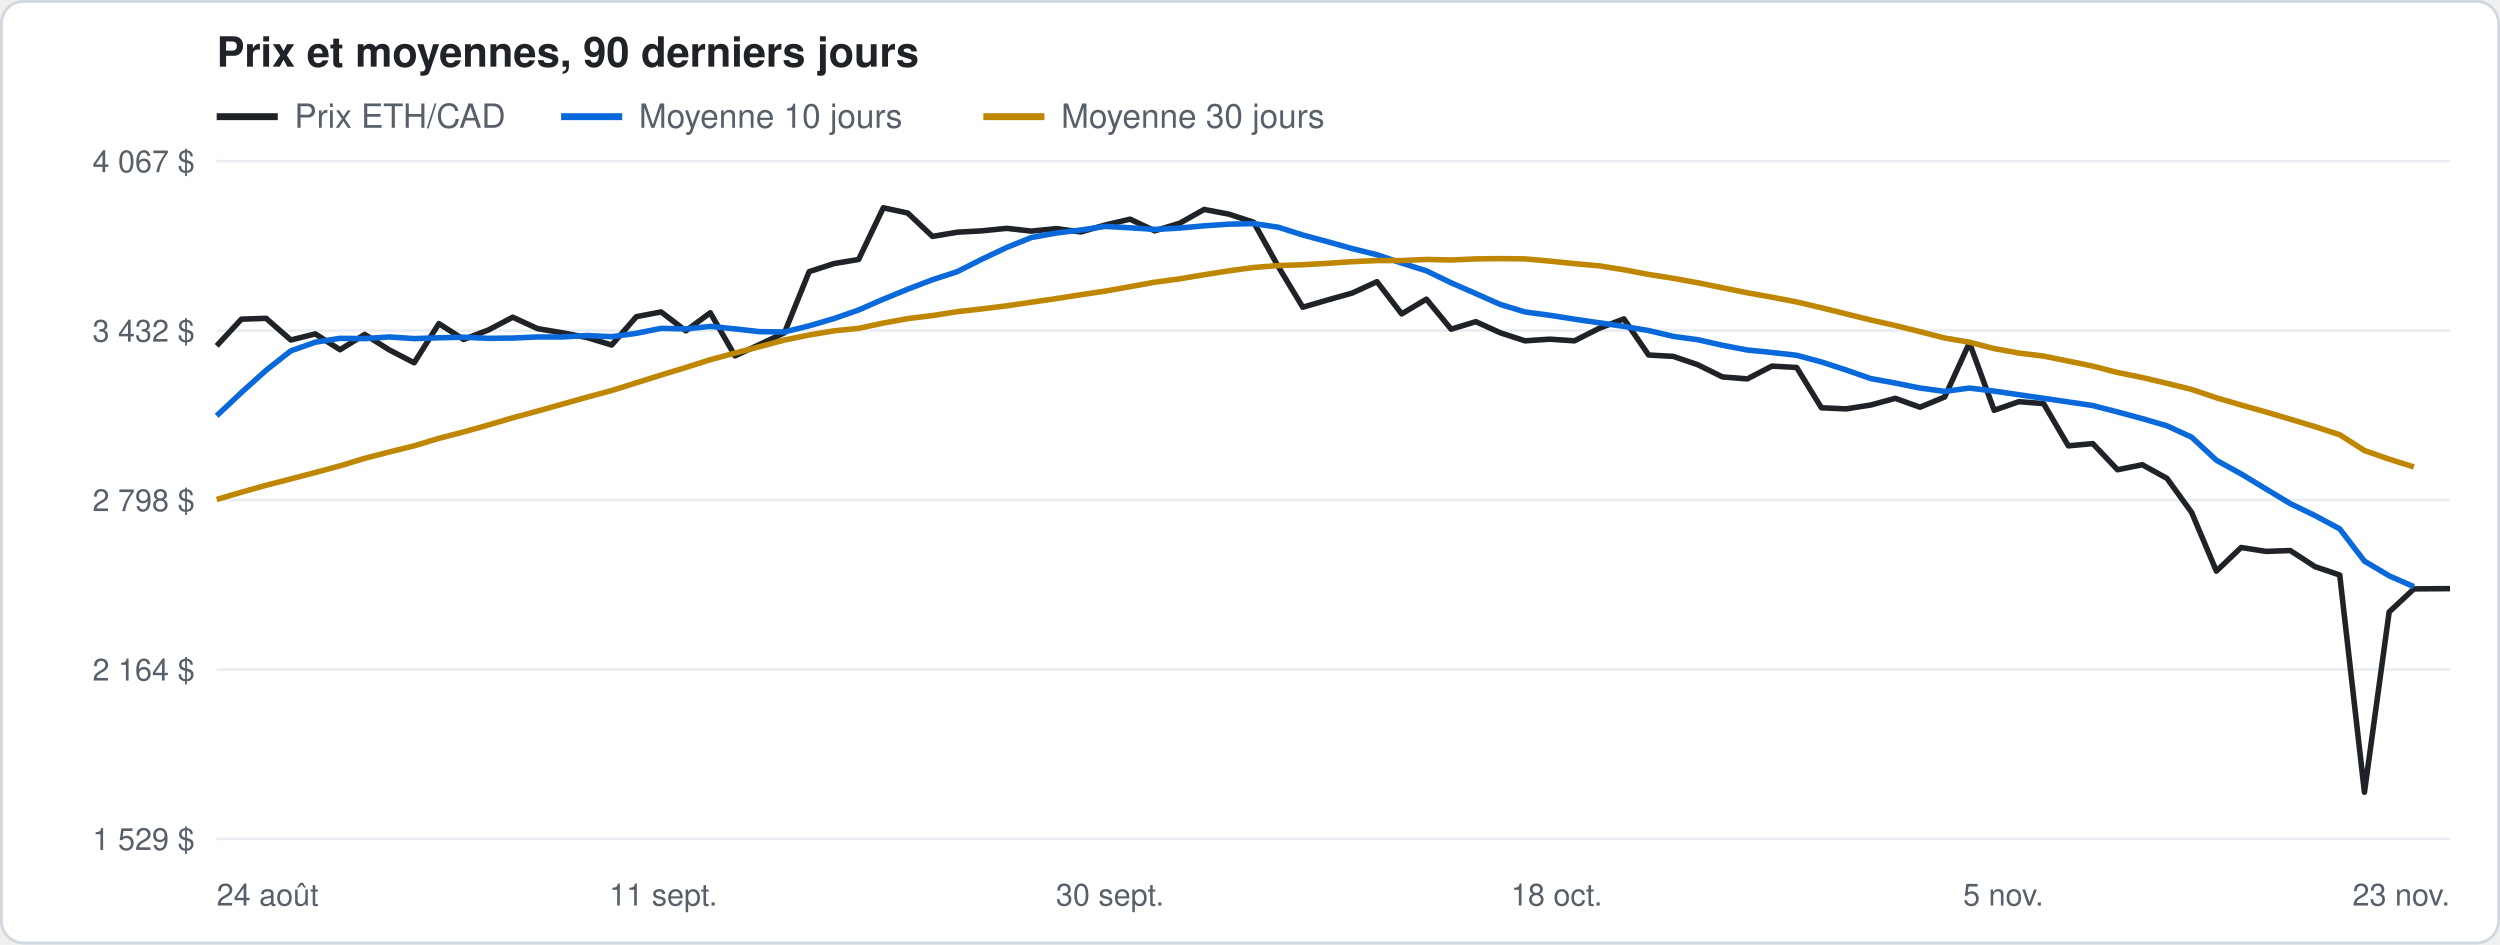
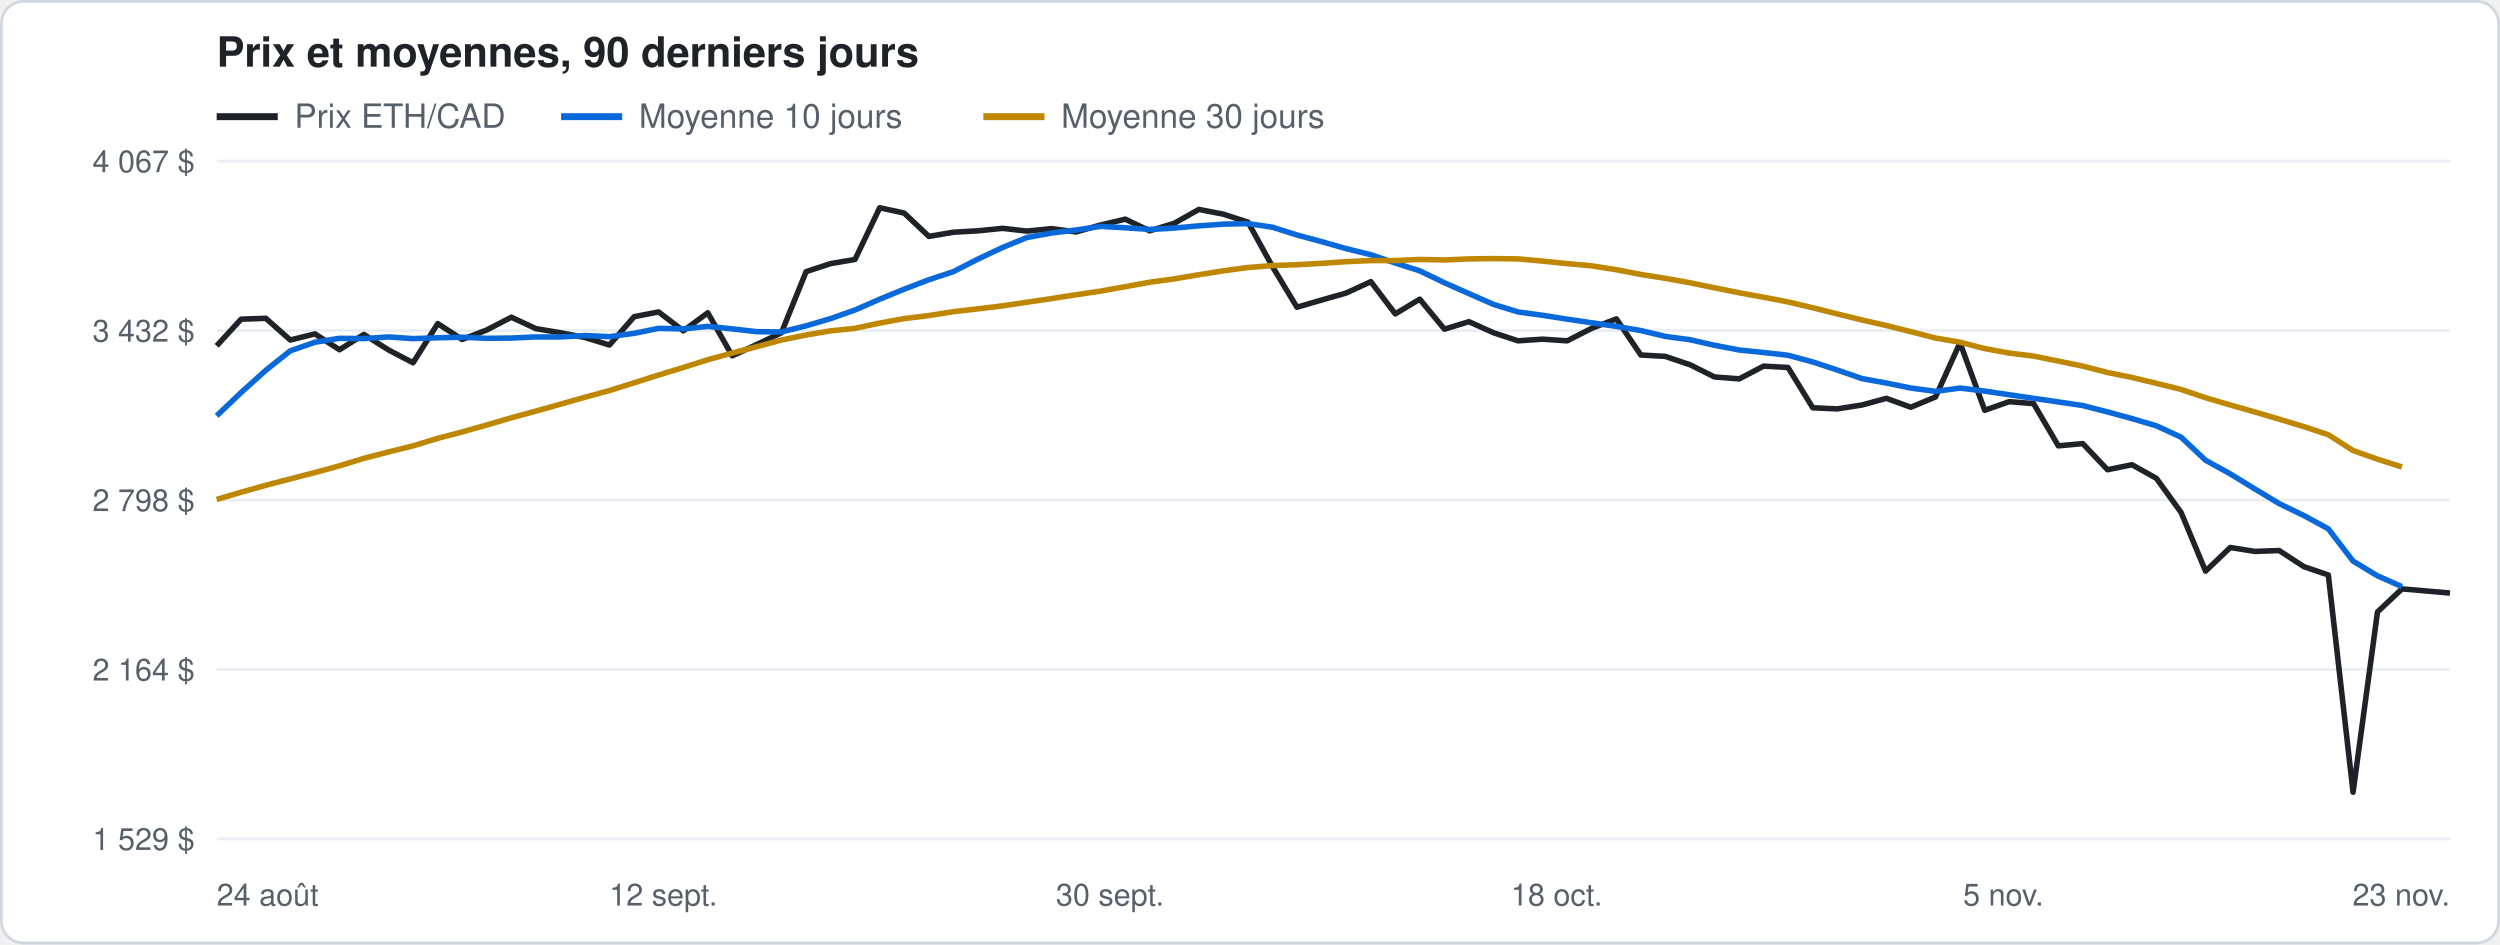
<svg xmlns="http://www.w3.org/2000/svg" width="900" height="340" viewBox="0 0 900 340" font-family="-apple-system, Segoe UI, Helvetica, Arial, sans-serif">
  <rect x="0.5" y="0.5" width="899" height="339" rx="8" fill="#ffffff" stroke="#d0d7de" />
  <text x="78" y="24" font-size="15" font-weight="600" fill="#1f2328">Prix et moyennes, 90 derniers jours</text>
  <line x1="78" y1="42" x2="100" y2="42" stroke="#1f2328" stroke-width="2.5" />
  <text x="106" y="46" font-size="12" fill="#57606a">Prix ETH/CAD</text>
  <line x1="202" y1="42" x2="224" y2="42" stroke="#0969da" stroke-width="2.5" />
  <text x="230" y="46" font-size="12" fill="#57606a">Moyenne 10 jours</text>
  <line x1="354" y1="42" x2="376" y2="42" stroke="#bf8700" stroke-width="2.5" />
  <text x="382" y="46" font-size="12" fill="#57606a">Moyenne 30 jours</text>
  <line x1="78" y1="302.0" x2="882" y2="302.0" stroke="#eaeef2" />
  <text x="70" y="306.0" font-size="11" fill="#57606a" text-anchor="end">1 529 $</text>
  <line x1="78" y1="241.0" x2="882" y2="241.0" stroke="#eaeef2" />
  <text x="70" y="245.0" font-size="11" fill="#57606a" text-anchor="end">2 164 $</text>
  <line x1="78" y1="180.0" x2="882" y2="180.0" stroke="#eaeef2" />
  <text x="70" y="184.0" font-size="11" fill="#57606a" text-anchor="end">2 798 $</text>
  <line x1="78" y1="119.0" x2="882" y2="119.0" stroke="#eaeef2" />
  <text x="70" y="123.0" font-size="11" fill="#57606a" text-anchor="end">3 432 $</text>
  <line x1="78" y1="58.0" x2="882" y2="58.0" stroke="#eaeef2" />
  <text x="70" y="62.0" font-size="11" fill="#57606a" text-anchor="end">4 067 $</text>
  <text x="78.0" y="326" font-size="11" fill="#57606a" text-anchor="start">24 août</text>
-   <text x="238.8" y="326" font-size="11" fill="#57606a" text-anchor="middle">11 sept.</text>
+   <text x="238.8" y="326" font-size="11" fill="#57606a" text-anchor="middle">12 sept.</text>
  <text x="399.6" y="326" font-size="11" fill="#57606a" text-anchor="middle">30 sept.</text>
  <text x="560.4" y="326" font-size="11" fill="#57606a" text-anchor="middle">18 oct.</text>
  <text x="721.2" y="326" font-size="11" fill="#57606a" text-anchor="middle">5 nov.</text>
  <text x="882.0" y="326" font-size="11" fill="#57606a" text-anchor="end">23 nov.</text>
-   <polyline points="78.0,124.5 86.9,114.9 95.8,114.6 104.7,122.4 113.5,120.2 122.4,125.9 131.3,120.4 140.2,126.0 149.1,130.6 158.0,116.5 166.9,122.2 175.8,118.8 184.6,114.2 193.5,118.3 202.4,119.8 211.3,121.5 220.2,124.2 229.1,114.0 238.0,112.3 246.9,119.1 255.7,112.6 264.6,128.1 273.5,124.0 282.4,119.8 291.3,97.8 300.2,94.9 309.1,93.4 318.0,74.8 326.8,76.7 335.7,85.1 344.6,83.6 353.5,83.1 362.4,82.2 371.3,83.2 380.2,82.3 389.1,83.5 397.9,81.0 406.8,78.9 415.7,83.1 424.6,80.4 433.5,75.4 442.4,77.1 451.3,80.0 460.2,96.0 469.0,110.6 477.9,108.0 486.8,105.5 495.7,101.4 504.6,113.0 513.5,107.7 522.4,118.5 531.3,115.8 540.1,119.8 549.0,122.7 557.9,122.1 566.8,122.7 575.7,118.2 584.6,114.8 593.5,127.8 602.4,128.3 611.2,131.3 620.1,135.7 629.0,136.4 637.9,131.8 646.8,132.3 655.7,146.8 664.6,147.2 673.5,145.8 682.3,143.4 691.2,146.6 700.1,142.9 709.0,123.4 717.9,147.7 726.8,144.6 735.7,145.3 744.6,160.5 753.4,159.7 762.3,169.1 771.2,167.3 780.1,172.2 789.0,184.5 797.9,205.6 806.8,197.1 815.7,198.5 824.5,198.2 833.4,204.0 842.3,207.0 851.2,285.2 860.1,220.3 869.0,212.0 882.0,211.9" fill="none" stroke="#1f2328" stroke-width="2" stroke-linejoin="round" />
-   <polyline points="78.0,149.7 86.9,141.3 95.8,133.3 104.7,126.3 113.5,123.2 122.4,121.8 131.3,121.9 140.2,121.3 149.1,121.9 158.0,121.6 166.9,121.4 175.8,121.8 184.6,121.7 193.5,121.3 202.4,121.3 211.3,120.8 220.2,121.2 229.1,120.0 238.0,118.2 246.9,118.4 255.7,117.5 264.6,118.4 273.5,119.4 282.4,119.5 291.3,117.3 300.2,114.7 309.1,111.6 318.0,107.7 326.8,104.1 335.7,100.7 344.6,97.8 353.5,93.3 362.4,89.1 371.3,85.5 380.2,83.9 389.1,82.8 397.9,81.5 406.8,82.0 415.7,82.6 424.6,82.1 433.5,81.3 442.4,80.7 451.3,80.5 460.2,81.8 469.0,84.6 477.9,87.0 486.8,89.5 495.7,91.7 504.6,94.7 513.5,97.5 522.4,101.8 531.3,105.7 540.1,109.6 549.0,112.3 557.9,113.5 566.8,114.9 575.7,116.2 584.6,117.5 593.5,119.0 602.4,121.1 611.2,122.3 620.1,124.3 629.0,126.0 637.9,126.9 646.8,127.9 655.7,130.3 664.6,133.2 673.5,136.3 682.3,137.9 691.2,139.7 700.1,140.9 709.0,139.7 717.9,140.8 726.8,142.1 735.7,143.4 744.6,144.7 753.4,146.0 762.3,148.3 771.2,150.7 780.1,153.3 789.0,157.4 797.9,165.7 806.8,170.6 815.7,176.0 824.5,181.3 833.4,185.6 842.3,190.4 851.2,202.0 860.1,207.3 869.0,211.2" fill="none" stroke="#0969da" stroke-width="2" stroke-linejoin="round" />
-   <polyline points="78.0,179.8 86.9,177.2 95.8,174.7 104.7,172.4 113.5,170.1 122.4,167.7 131.3,165.0 140.2,162.7 149.1,160.5 158.0,157.8 166.9,155.5 175.8,153.0 184.6,150.4 193.5,148.0 202.4,145.5 211.3,143.0 220.2,140.6 229.1,137.8 238.0,135.0 246.9,132.3 255.7,129.5 264.6,127.1 273.5,124.8 282.4,122.4 291.3,120.6 300.2,119.1 309.1,118.2 318.0,116.3 326.8,114.7 335.7,113.6 344.6,112.2 353.5,111.2 362.4,110.1 371.3,108.8 380.2,107.5 389.1,106.1 397.9,104.8 406.8,103.2 415.7,101.6 424.6,100.4 433.5,98.9 442.4,97.5 451.3,96.3 460.2,95.6 469.0,95.3 477.9,94.8 486.8,94.2 495.7,93.8 504.6,93.8 513.5,93.4 522.4,93.6 531.3,93.2 540.1,93.1 549.0,93.2 557.9,94.0 566.8,94.9 575.7,95.7 584.6,97.1 593.5,98.8 602.4,100.2 611.2,101.8 620.1,103.6 629.0,105.4 637.9,107.0 646.8,108.7 655.7,110.8 664.6,113.0 673.5,115.2 682.3,117.2 691.2,119.4 700.1,121.7 709.0,123.2 717.9,125.5 726.8,127.1 735.7,128.2 744.6,130.0 753.4,131.8 762.3,134.1 771.2,135.9 780.1,138.0 789.0,140.2 797.9,143.2 806.8,145.8 815.7,148.3 824.5,150.9 833.4,153.6 842.3,156.5 851.2,162.2 860.1,165.3 869.0,168.1" fill="none" stroke="#bf8700" stroke-width="2" stroke-linejoin="round" />
+   <polyline points="78.0,124.5 86.8,114.9 95.7,114.6 104.5,122.4 113.4,120.2 122.2,125.9 131.0,120.4 139.9,126.0 148.7,130.6 157.6,116.5 166.4,122.2 175.2,118.8 184.1,114.2 192.9,118.3 201.8,119.8 210.6,121.5 219.4,124.2 228.3,114.0 237.1,112.3 246.0,119.1 254.8,112.6 263.6,128.1 272.5,124.0 281.3,119.8 290.2,97.8 299.0,94.9 307.8,93.4 316.7,74.8 325.5,76.7 334.4,85.1 343.2,83.6 352.0,83.1 360.9,82.2 369.7,83.2 378.5,82.3 387.4,83.5 396.2,81.0 405.1,78.9 413.9,83.1 422.7,80.4 431.6,75.4 440.4,77.1 449.3,80.0 458.1,96.0 466.9,110.6 475.8,108.0 484.6,105.5 493.5,101.4 502.3,113.0 511.1,107.7 520.0,118.5 528.8,115.8 537.7,119.8 546.5,122.7 555.3,122.1 564.2,122.7 573.0,118.2 581.9,114.8 590.7,127.8 599.5,128.3 608.4,131.3 617.2,135.7 626.1,136.4 634.9,131.8 643.7,132.3 652.6,146.8 661.4,147.2 670.3,145.8 679.1,143.4 687.9,146.6 696.8,142.9 705.6,123.4 714.5,147.7 723.3,144.6 732.1,145.3 741.0,160.5 749.8,159.7 758.7,169.1 767.5,167.3 776.3,172.2 785.2,184.5 794.0,205.6 802.9,197.1 811.7,198.5 820.5,198.2 829.4,204.0 838.2,207.0 847.1,285.2 855.9,220.3 864.7,212.0 882.0,213.5" fill="none" stroke="#1f2328" stroke-width="2" stroke-linejoin="round" />
+   <polyline points="78.0,149.7 86.8,141.3 95.7,133.3 104.5,126.3 113.4,123.2 122.2,121.8 131.0,121.9 139.9,121.3 148.7,121.9 157.6,121.6 166.4,121.4 175.2,121.8 184.1,121.7 192.9,121.3 201.8,121.3 210.6,120.8 219.4,121.2 228.3,120.0 237.1,118.2 246.0,118.4 254.8,117.5 263.6,118.4 272.5,119.4 281.3,119.5 290.2,117.3 299.0,114.7 307.8,111.6 316.7,107.7 325.5,104.1 334.4,100.7 343.2,97.8 352.0,93.3 360.9,89.1 369.7,85.5 378.5,83.9 387.4,82.8 396.2,81.5 405.1,82.0 413.9,82.6 422.7,82.1 431.6,81.3 440.4,80.7 449.3,80.5 458.1,81.8 466.9,84.6 475.8,87.0 484.6,89.5 493.5,91.7 502.3,94.7 511.1,97.5 520.0,101.8 528.8,105.7 537.7,109.6 546.5,112.3 555.3,113.5 564.2,114.9 573.0,116.2 581.9,117.5 590.7,119.0 599.5,121.1 608.4,122.3 617.2,124.3 626.1,126.0 634.9,126.9 643.7,127.9 652.6,130.3 661.4,133.2 670.3,136.3 679.1,137.9 687.9,139.7 696.8,140.9 705.6,139.7 714.5,140.8 723.3,142.1 732.1,143.4 741.0,144.7 749.8,146.0 758.7,148.3 767.5,150.7 776.3,153.3 785.2,157.4 794.0,165.7 802.9,170.6 811.7,176.0 820.5,181.3 829.4,185.6 838.2,190.4 847.1,202.0 855.9,207.3 864.7,211.2" fill="none" stroke="#0969da" stroke-width="2" stroke-linejoin="round" />
+   <polyline points="78.0,179.8 86.8,177.2 95.7,174.7 104.5,172.4 113.4,170.1 122.2,167.7 131.0,165.0 139.9,162.7 148.7,160.5 157.6,157.8 166.4,155.5 175.2,153.0 184.1,150.4 192.9,148.0 201.8,145.5 210.6,143.0 219.4,140.6 228.3,137.8 237.1,135.0 246.0,132.3 254.8,129.5 263.6,127.1 272.5,124.8 281.3,122.4 290.2,120.6 299.0,119.1 307.8,118.2 316.7,116.3 325.5,114.7 334.4,113.6 343.2,112.2 352.0,111.2 360.9,110.1 369.7,108.8 378.5,107.5 387.4,106.1 396.2,104.8 405.1,103.2 413.9,101.6 422.7,100.4 431.6,98.9 440.4,97.5 449.3,96.3 458.1,95.6 466.9,95.3 475.8,94.8 484.6,94.2 493.5,93.8 502.3,93.8 511.1,93.4 520.0,93.6 528.8,93.2 537.7,93.1 546.5,93.2 555.3,94.0 564.2,94.9 573.0,95.7 581.9,97.1 590.7,98.8 599.5,100.2 608.4,101.8 617.2,103.6 626.1,105.4 634.9,107.0 643.7,108.7 652.6,110.8 661.4,113.0 670.3,115.2 679.1,117.2 687.9,119.4 696.8,121.7 705.6,123.2 714.5,125.5 723.3,127.1 732.1,128.2 741.0,130.0 749.8,131.8 758.7,134.1 767.5,135.9 776.3,138.0 785.2,140.2 794.0,143.2 802.9,145.8 811.7,148.3 820.5,150.9 829.4,153.6 838.2,156.5 847.1,162.2 855.9,165.3 864.7,168.1" fill="none" stroke="#bf8700" stroke-width="2" stroke-linejoin="round" />
</svg>
